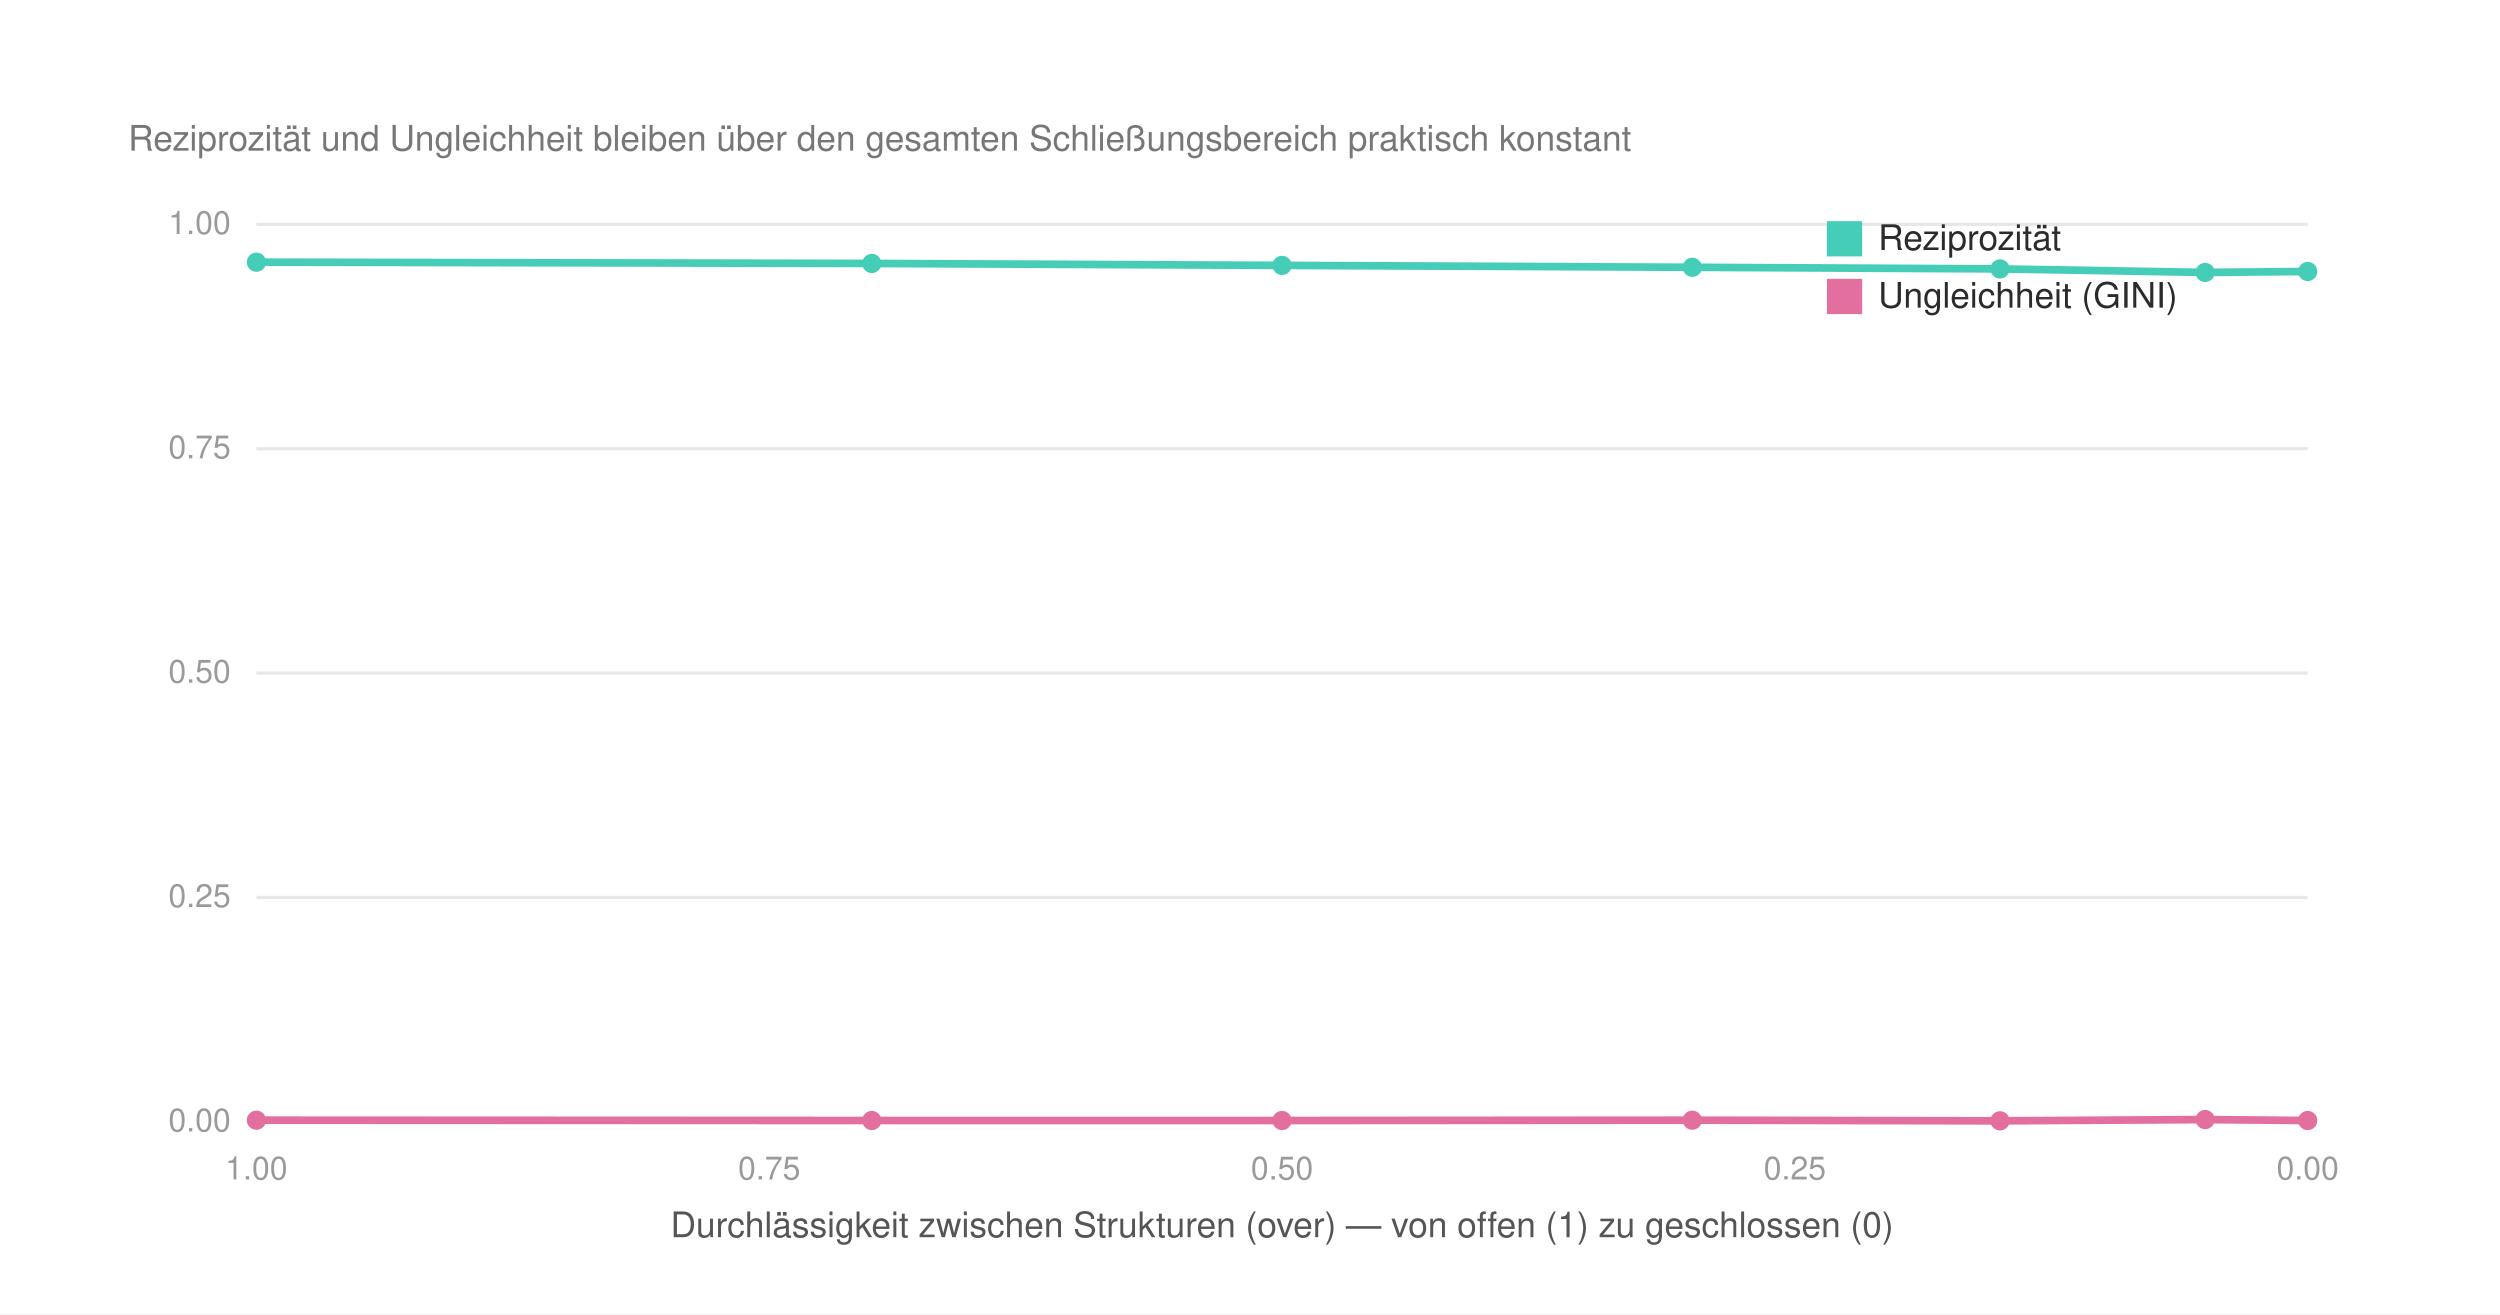
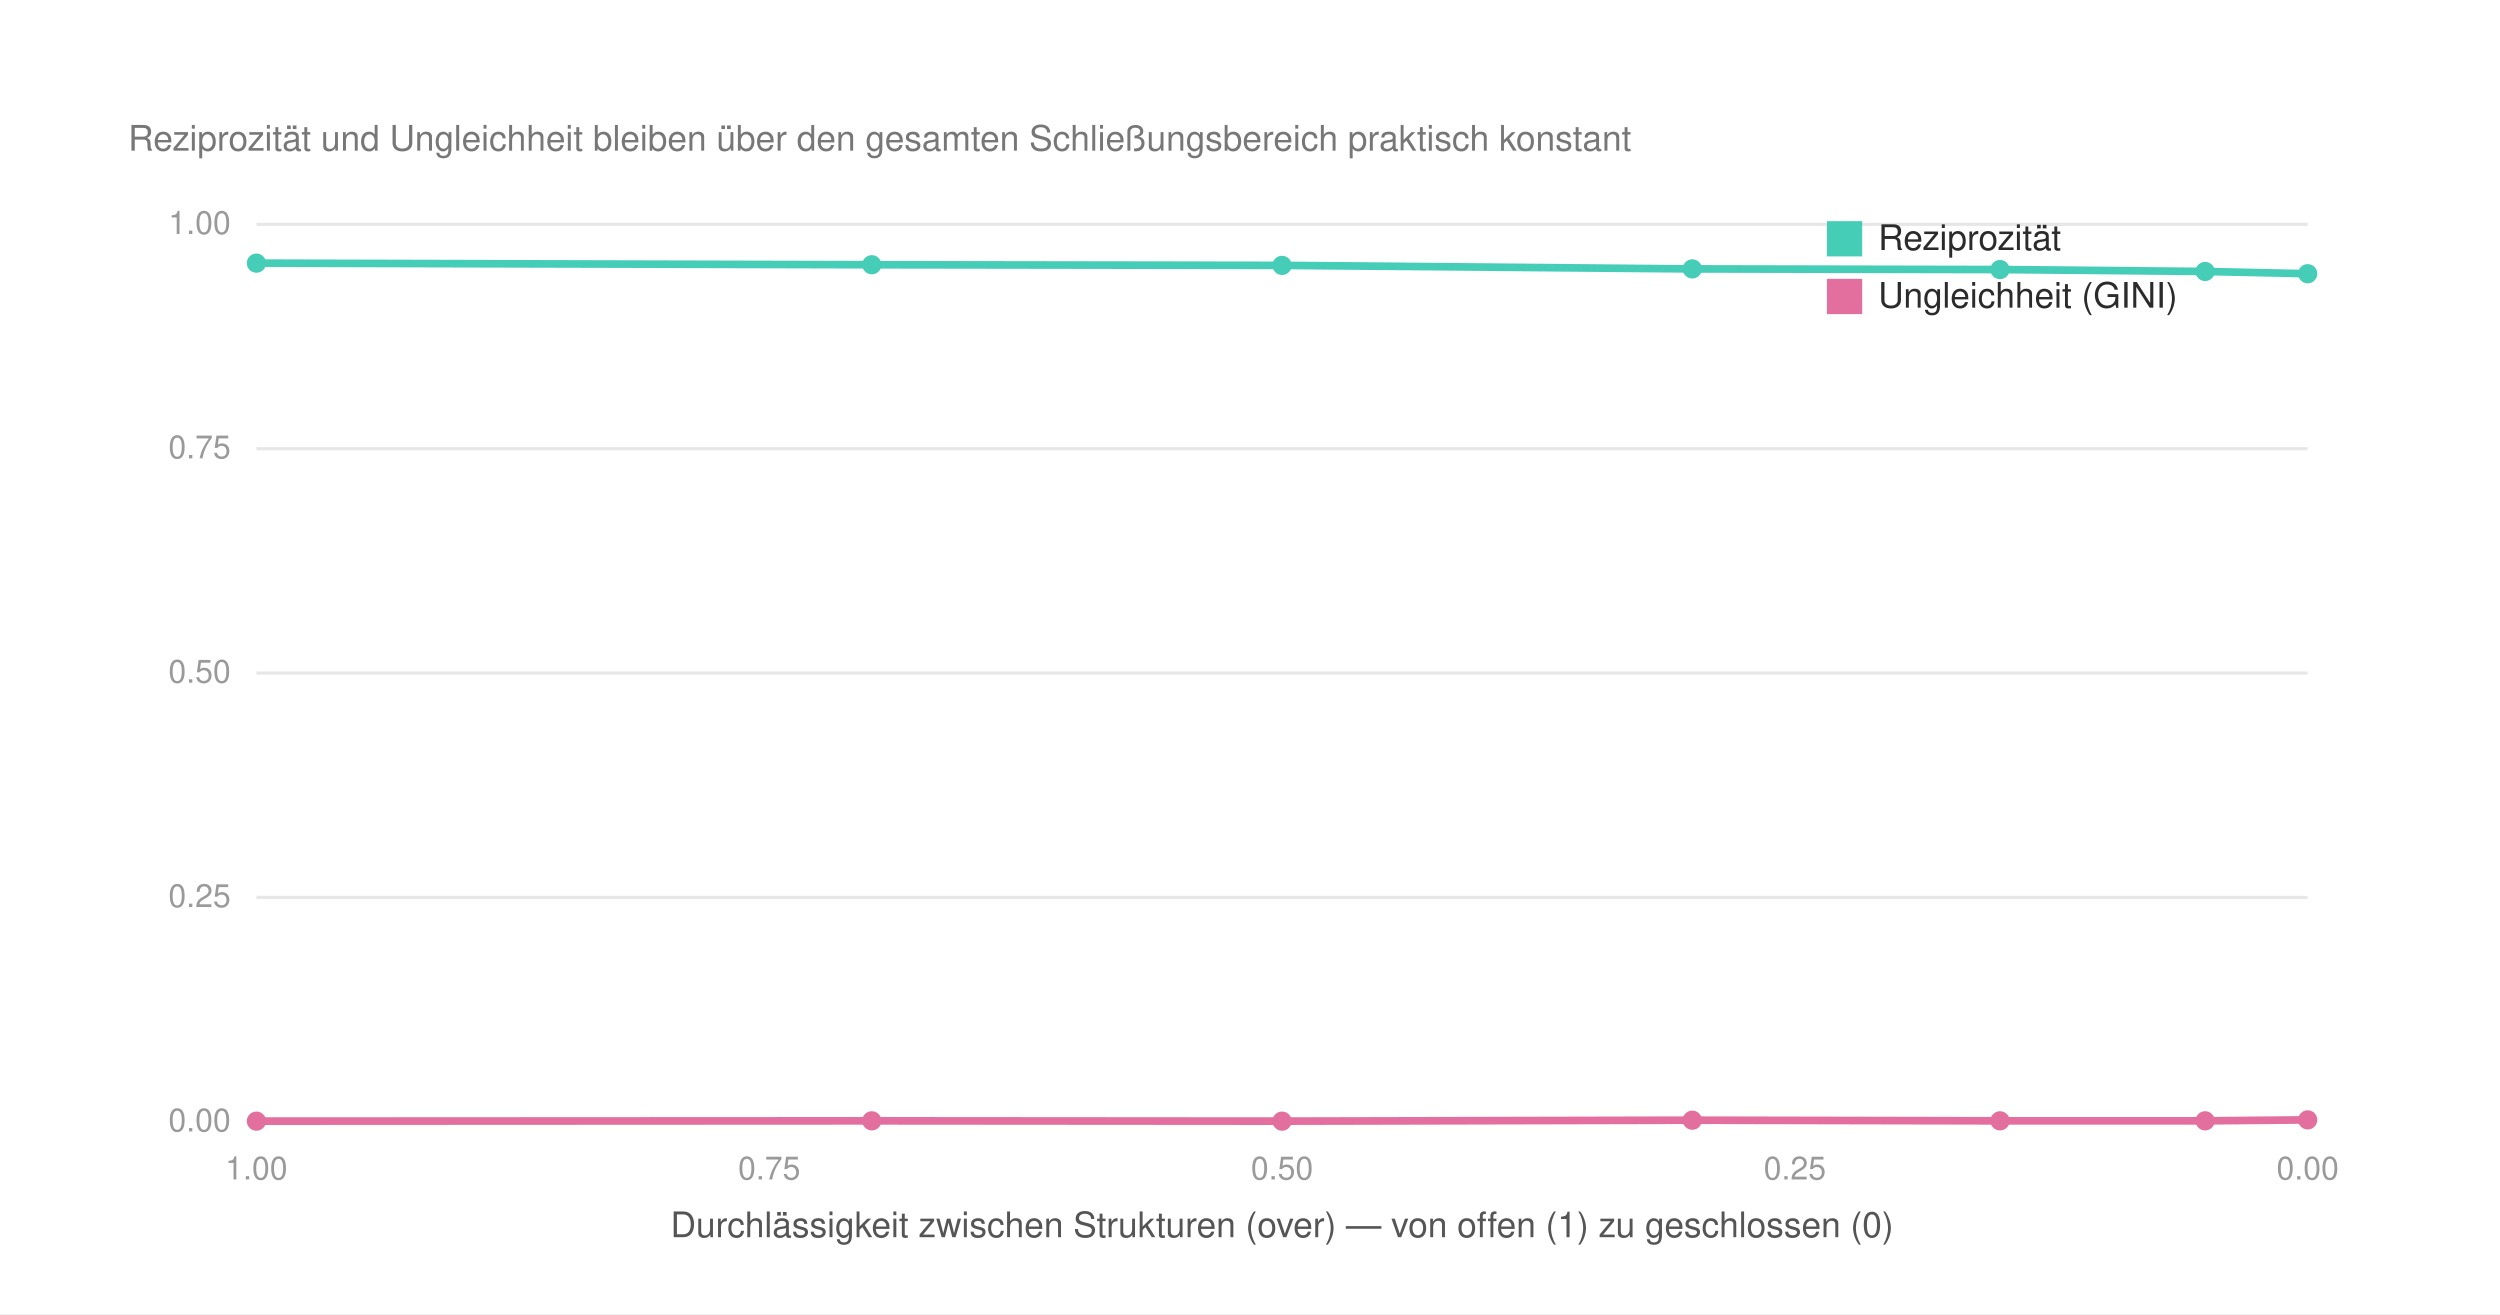
<svg xmlns="http://www.w3.org/2000/svg" viewBox="0 0 780 410" font-family="Helvetica,Arial,sans-serif">
  <rect width="780" height="410" fill="#fff" />
  <text x="40" y="47" font-size="11" fill="#777">Reziprozität und Ungleichheit bleiben über den gesamten Schließungsbereich praktisch konstant</text>
  <line x1="80" y1="350.0" x2="720" y2="350.0" stroke="#e7e7e7" />
  <text x="72" y="353.0" font-size="10" fill="#9a9a9a" text-anchor="end">0.00</text>
  <line x1="80" y1="280.0" x2="720" y2="280.0" stroke="#e7e7e7" />
  <text x="72" y="283.0" font-size="10" fill="#9a9a9a" text-anchor="end">0.25</text>
  <line x1="80" y1="210.0" x2="720" y2="210.0" stroke="#e7e7e7" />
  <text x="72" y="213.0" font-size="10" fill="#9a9a9a" text-anchor="end">0.50</text>
  <line x1="80" y1="140.0" x2="720" y2="140.0" stroke="#e7e7e7" />
  <text x="72" y="143.0" font-size="10" fill="#9a9a9a" text-anchor="end">0.75</text>
  <line x1="80" y1="70.0" x2="720" y2="70.0" stroke="#e7e7e7" />
  <text x="72" y="73.0" font-size="10" fill="#9a9a9a" text-anchor="end">1.00</text>
  <text x="80.0" y="368" font-size="10" fill="#9a9a9a" text-anchor="middle">1.00</text>
  <text x="240.0" y="368" font-size="10" fill="#9a9a9a" text-anchor="middle">0.75</text>
  <text x="400.0" y="368" font-size="10" fill="#9a9a9a" text-anchor="middle">0.50</text>
  <text x="560.0" y="368" font-size="10" fill="#9a9a9a" text-anchor="middle">0.25</text>
  <text x="720.0" y="368" font-size="10" fill="#9a9a9a" text-anchor="middle">0.00</text>
  <text x="400" y="386" font-size="11" fill="#555" text-anchor="middle">Durchlässigkeit zwischen Strukturen (over) — von offen (1) zu geschlossen (0)</text>
-   <polyline points="80.0,81.8 272.0,82.2 400.0,82.8 528.0,83.4 624.0,83.9 688.0,85.0 720.0,84.7" fill="none" stroke="#46CDB8" stroke-width="2.4" />
-   <circle cx="80.0" cy="81.8" r="3" fill="#46CDB8" />
-   <circle cx="272.0" cy="82.2" r="3" fill="#46CDB8" />
+   <polyline points="80.0,82.1 272.0,82.6 400.0,82.8 528.0,83.9 624.0,84.1 688.0,84.7 720.0,85.4" fill="none" stroke="#46CDB8" stroke-width="2.4" />
+   <circle cx="80.0" cy="82.1" r="3" fill="#46CDB8" />
+   <circle cx="272.0" cy="82.6" r="3" fill="#46CDB8" />
  <circle cx="400.0" cy="82.8" r="3" fill="#46CDB8" />
-   <circle cx="528.0" cy="83.4" r="3" fill="#46CDB8" />
-   <circle cx="624.0" cy="83.9" r="3" fill="#46CDB8" />
-   <circle cx="688.0" cy="85.0" r="3" fill="#46CDB8" />
-   <circle cx="720.0" cy="84.7" r="3" fill="#46CDB8" />
+   <circle cx="528.0" cy="83.9" r="3" fill="#46CDB8" />
+   <circle cx="624.0" cy="84.1" r="3" fill="#46CDB8" />
+   <circle cx="688.0" cy="84.7" r="3" fill="#46CDB8" />
+   <circle cx="720.0" cy="85.4" r="3" fill="#46CDB8" />
  <rect x="570" y="69" width="11" height="11" fill="#46CDB8" />
  <text x="586" y="78" font-size="11" fill="#2b2b2b">Reziprozität</text>
-   <polyline points="80.0,349.5 272.0,349.6 400.0,349.6 528.0,349.5 624.0,349.7 688.0,349.3 720.0,349.6" fill="none" stroke="#E36F9E" stroke-width="2.4" />
-   <circle cx="80.0" cy="349.5" r="3" fill="#E36F9E" />
-   <circle cx="272.0" cy="349.6" r="3" fill="#E36F9E" />
-   <circle cx="400.0" cy="349.6" r="3" fill="#E36F9E" />
+   <polyline points="80.0,349.8 272.0,349.7 400.0,349.8 528.0,349.5 624.0,349.7 688.0,349.7 720.0,349.4" fill="none" stroke="#E36F9E" stroke-width="2.4" />
+   <circle cx="80.0" cy="349.8" r="3" fill="#E36F9E" />
+   <circle cx="272.0" cy="349.7" r="3" fill="#E36F9E" />
+   <circle cx="400.0" cy="349.8" r="3" fill="#E36F9E" />
  <circle cx="528.0" cy="349.5" r="3" fill="#E36F9E" />
  <circle cx="624.0" cy="349.7" r="3" fill="#E36F9E" />
-   <circle cx="688.0" cy="349.3" r="3" fill="#E36F9E" />
-   <circle cx="720.0" cy="349.6" r="3" fill="#E36F9E" />
+   <circle cx="688.0" cy="349.7" r="3" fill="#E36F9E" />
+   <circle cx="720.0" cy="349.4" r="3" fill="#E36F9E" />
  <rect x="570" y="87" width="11" height="11" fill="#E36F9E" />
  <text x="586" y="96" font-size="11" fill="#2b2b2b">Ungleichheit (GINI)</text>
</svg>
